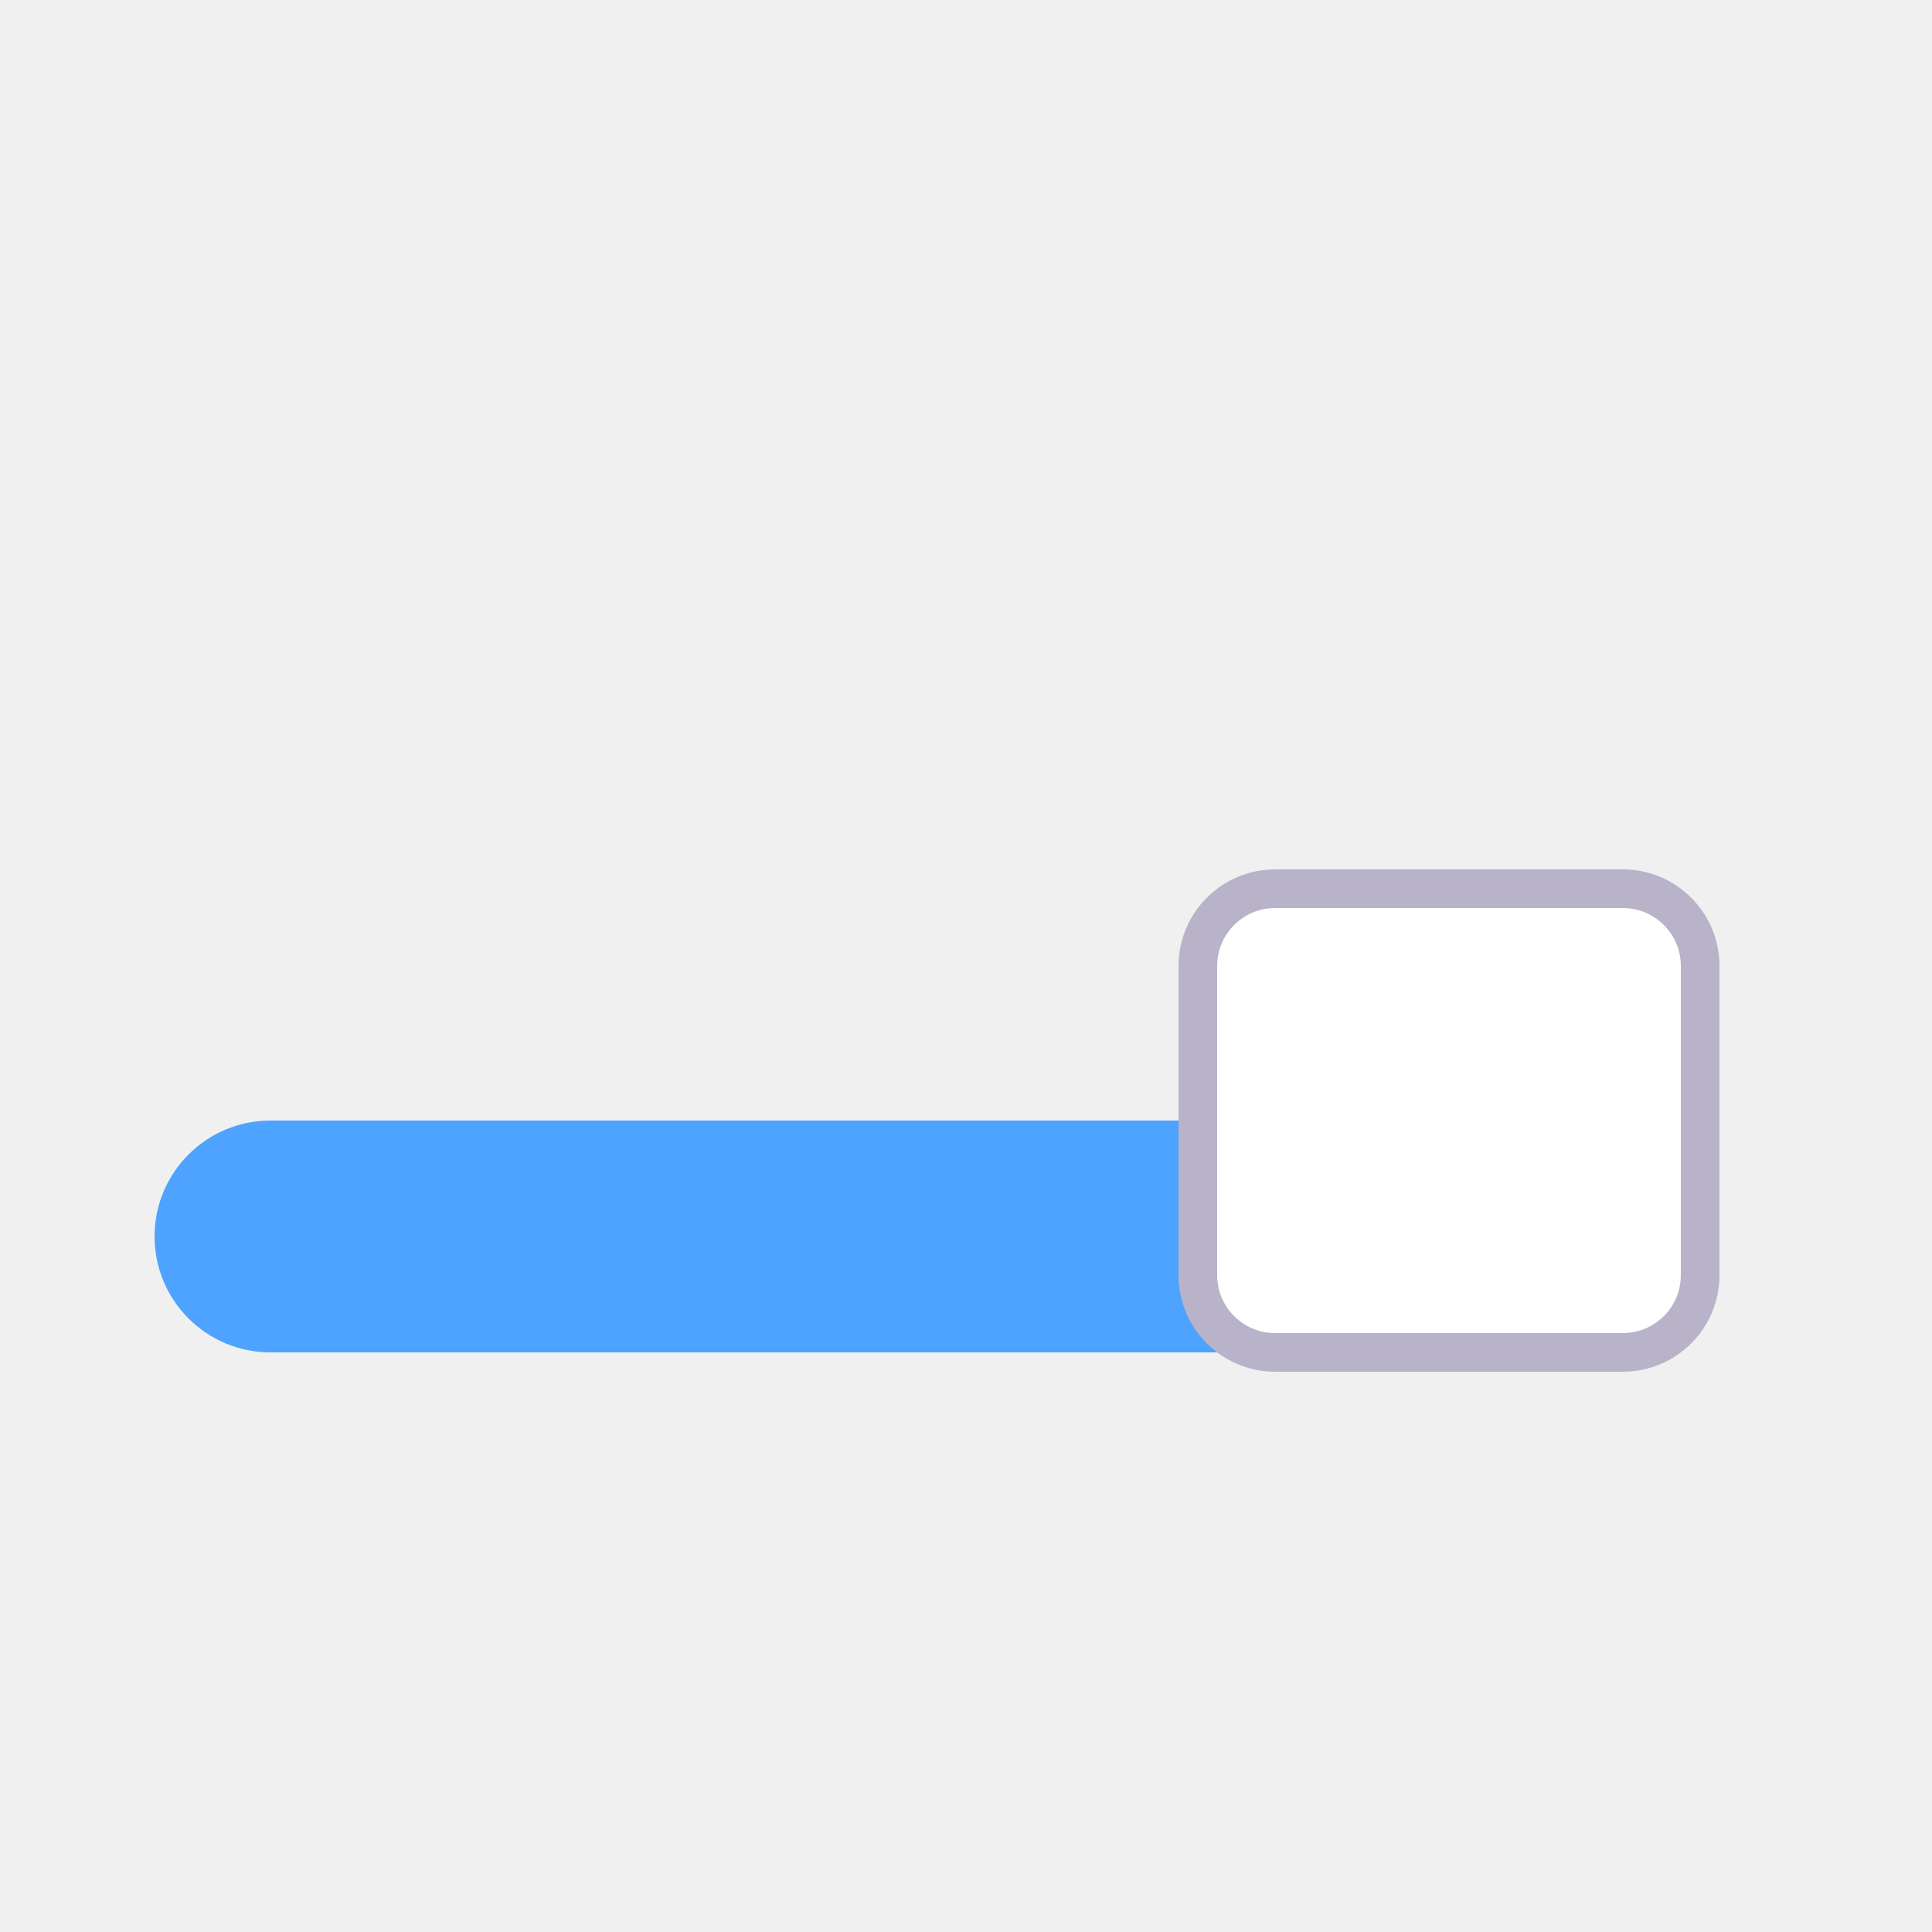
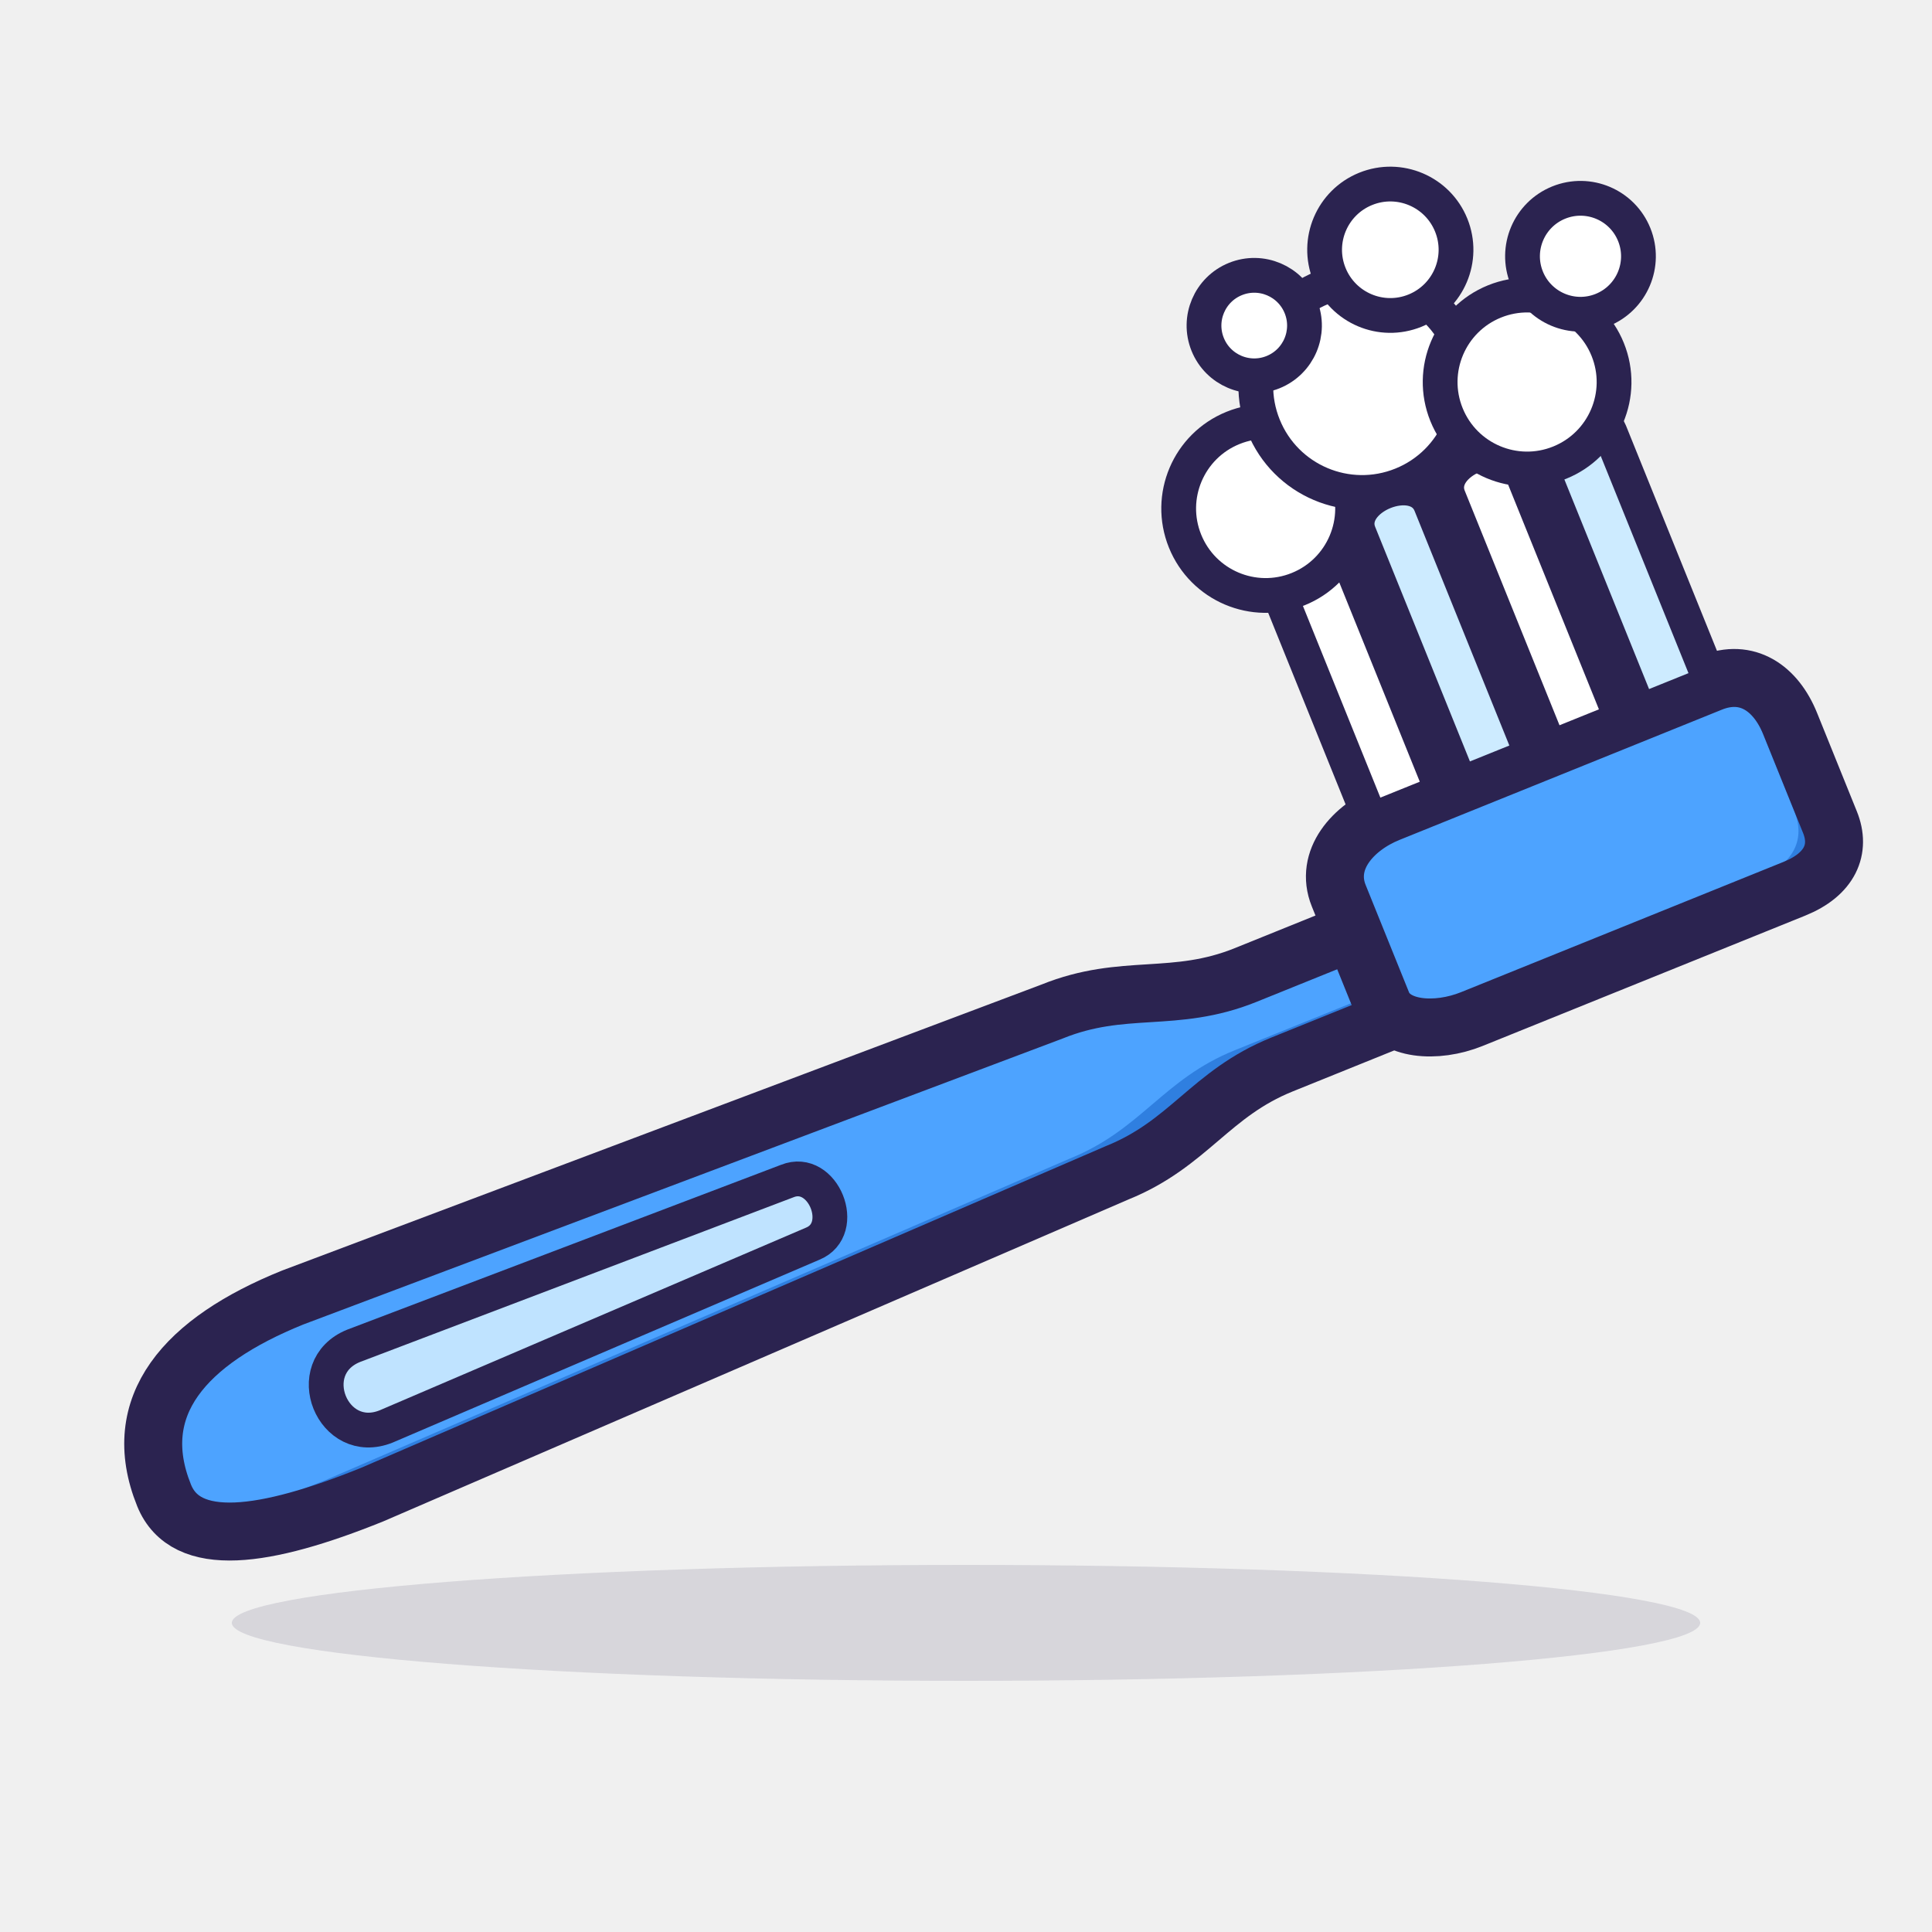
<svg xmlns="http://www.w3.org/2000/svg" viewBox="0 0 100 100" width="100" height="100">
-   <rect x="8" y="58" width="70" height="12" rx="6" fill="#4DA3FF" />
-   <rect x="62" y="46" width="26" height="24" rx="4" fill="#FFFFFF" stroke="#B8B3C8" stroke-width="2" />
+   <ellipse cx="50" cy="84" rx="38" ry="3" fill="#2B2350" opacity="0.13" />
+   <g transform="rotate(-22 50 52) translate(-2 4)">
+     <clipPath id="c11">
+       <path d="M4 56 C4 51 8 49 14 49 L56 50 C60 50 62 52 66 52 L74 52 L74 57 L66 57 C62 57 60 59 56 59 L14 60 C8 60 4 59 4 56 Z" />
+     </clipPath>
+     <path d="M4 56 C4 51 8 49 14 49 L56 50 C60 50 62 52 66 52 L74 52 L74 57 L66 57 C62 57 60 59 56 59 L14 60 C8 60 4 59 4 56 Z" fill="#2F7FE0" />
+     <g clip-path="url(#c11)">
+       <path d="M4 56 C4 51 8 49 14 49 L56 50 C60 50 62 52 66 52 L74 52 L74 57 L66 57 C62 57 60 59 56 59 L14 60 C8 60 4 59 4 56 Z" fill="#4DA3FF" transform="translate(-2 -1.6)" />
+     </g>
+     <path d="M4 56 C4 51 8 49 14 49 L56 50 C60 50 62 52 66 52 L74 52 L74 57 L66 57 C62 57 60 59 56 59 L14 60 C8 60 4 59 4 56 Z" fill="none" stroke="#2B2350" stroke-width="3" stroke-linejoin="round" stroke-linecap="round" />
+     <path d="M16 52.5 L40 53 C42 53 42 56.5 40 56.5 L16 57 C13 57 13 52.5 16 52.5 Z" fill="#BFE3FF" stroke="#2B2350" stroke-width="1.8" stroke-linejoin="round" stroke-linecap="round" />
+     <clipPath id="c12">
+       <path d="M72 50 C72 48 74 47 76 47 L94 47 C96 47 97 48.5 97 50.5 L97 56 C97 57.5 96 58.5 94 58.5 L76 58.5 C74 58.5 72 57.5 72 56 Z" />
+     </clipPath>
+     <path d="M72 50 C72 48 74 47 76 47 L94 47 C96 47 97 48.5 97 50.5 L97 56 C97 57.5 96 58.5 94 58.5 L76 58.5 C74 58.5 72 57.5 72 56 Z" fill="#2F7FE0" />
+     <g clip-path="url(#c12)">
+       <path d="M72 50 C72 48 74 47 76 47 L94 47 C96 47 97 48.5 97 50.5 L97 56 C97 57.5 96 58.5 94 58.5 L76 58.5 C74 58.5 72 57.5 72 56 Z" fill="#4DA3FF" transform="translate(-1.5 -1.2)" />
+     </g>
+     <path d="M72 50 C72 48 74 47 76 47 L94 47 C96 47 97 48.5 97 50.5 L97 56 C97 57.5 96 58.5 94 58.5 L76 58.5 C74 58.5 72 57.5 72 56 Z" fill="none" stroke="#2B2350" stroke-width="3" stroke-linejoin="round" stroke-linecap="round" />
+     <path d="M75 47 L75 33 C75 31 79 31 79 33 L79 47 Z" fill="#FFFFFF" stroke="#2B2350" stroke-width="1.8" stroke-linejoin="round" stroke-linecap="round" />
+     <path d="M80 47 L80 33 C80 31 84 31 84 33 L84 47 Z" fill="#CDEBFF" stroke="#2B2350" stroke-width="1.8" stroke-linejoin="round" stroke-linecap="round" />
+     <path d="M85 47 L85 33 C85 31 89 31 89 33 L89 47 Z" fill="#FFFFFF" stroke="#2B2350" stroke-width="1.8" stroke-linejoin="round" stroke-linecap="round" />
+     <path d="M90 47 L90 33 C90 31 94 31 94 33 L94 47 Z" fill="#CDEBFF" stroke="#2B2350" stroke-width="1.8" stroke-linejoin="round" stroke-linecap="round" />
+     <circle cx="76" cy="30" r="4.5" fill="#FFFFFF" stroke="#2B2350" stroke-width="1.8" />
+     <circle cx="83" cy="26" r="5.5" fill="#FFFFFF" stroke="#2B2350" stroke-width="1.8" />
+     <circle cx="91" cy="29" r="4.5" fill="#FFFFFF" stroke="#2B2350" stroke-width="1.8" />
+     <circle cx="87" cy="20" r="3.4" fill="#FFFFFF" stroke="#2B2350" stroke-width="1.8" />
+     <circle cx="96" cy="24" r="3" fill="#FFFFFF" stroke="#2B2350" stroke-width="1.8" />
+     <circle cx="79" cy="21" r="2.6" fill="#FFFFFF" stroke="#2B2350" stroke-width="1.8" />
+   </g>
</svg>
